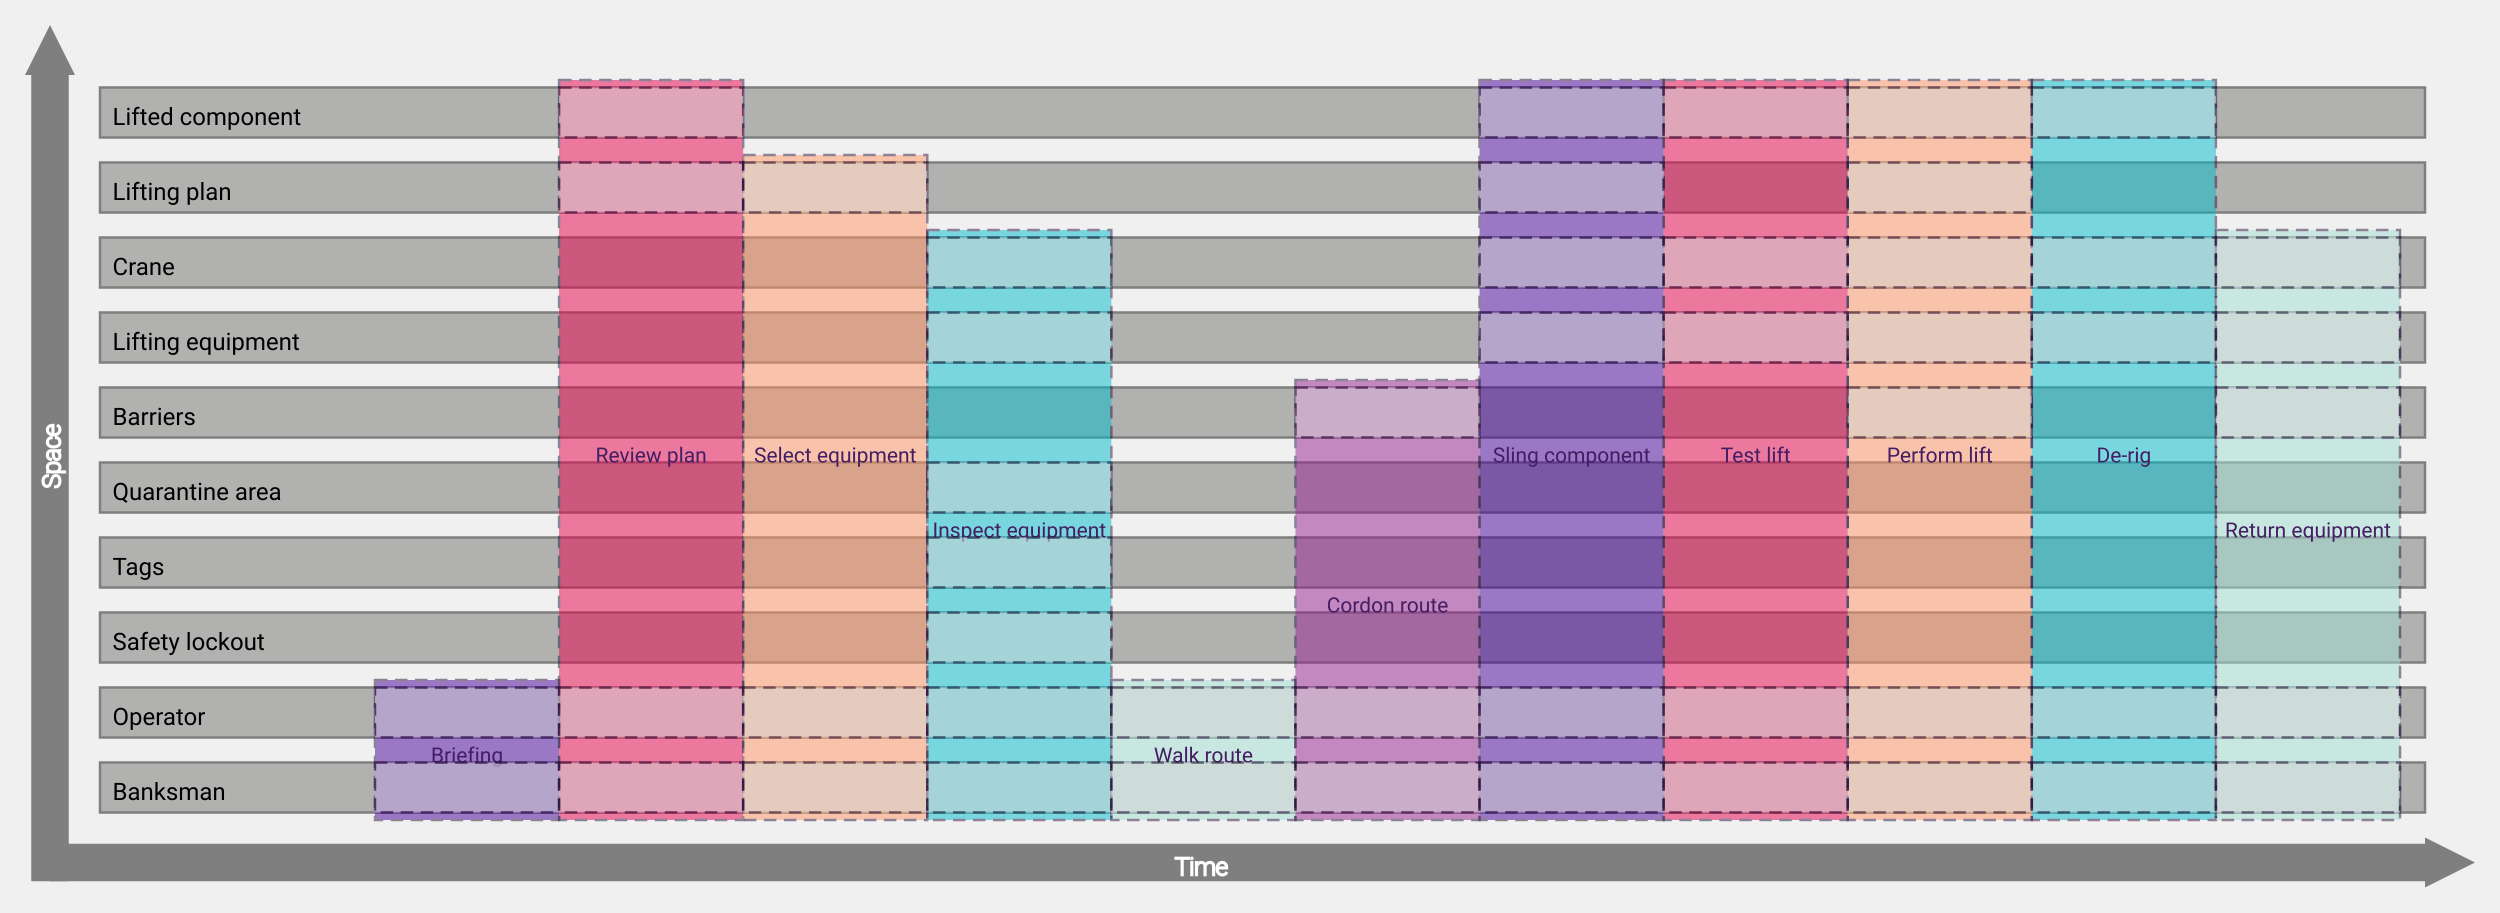
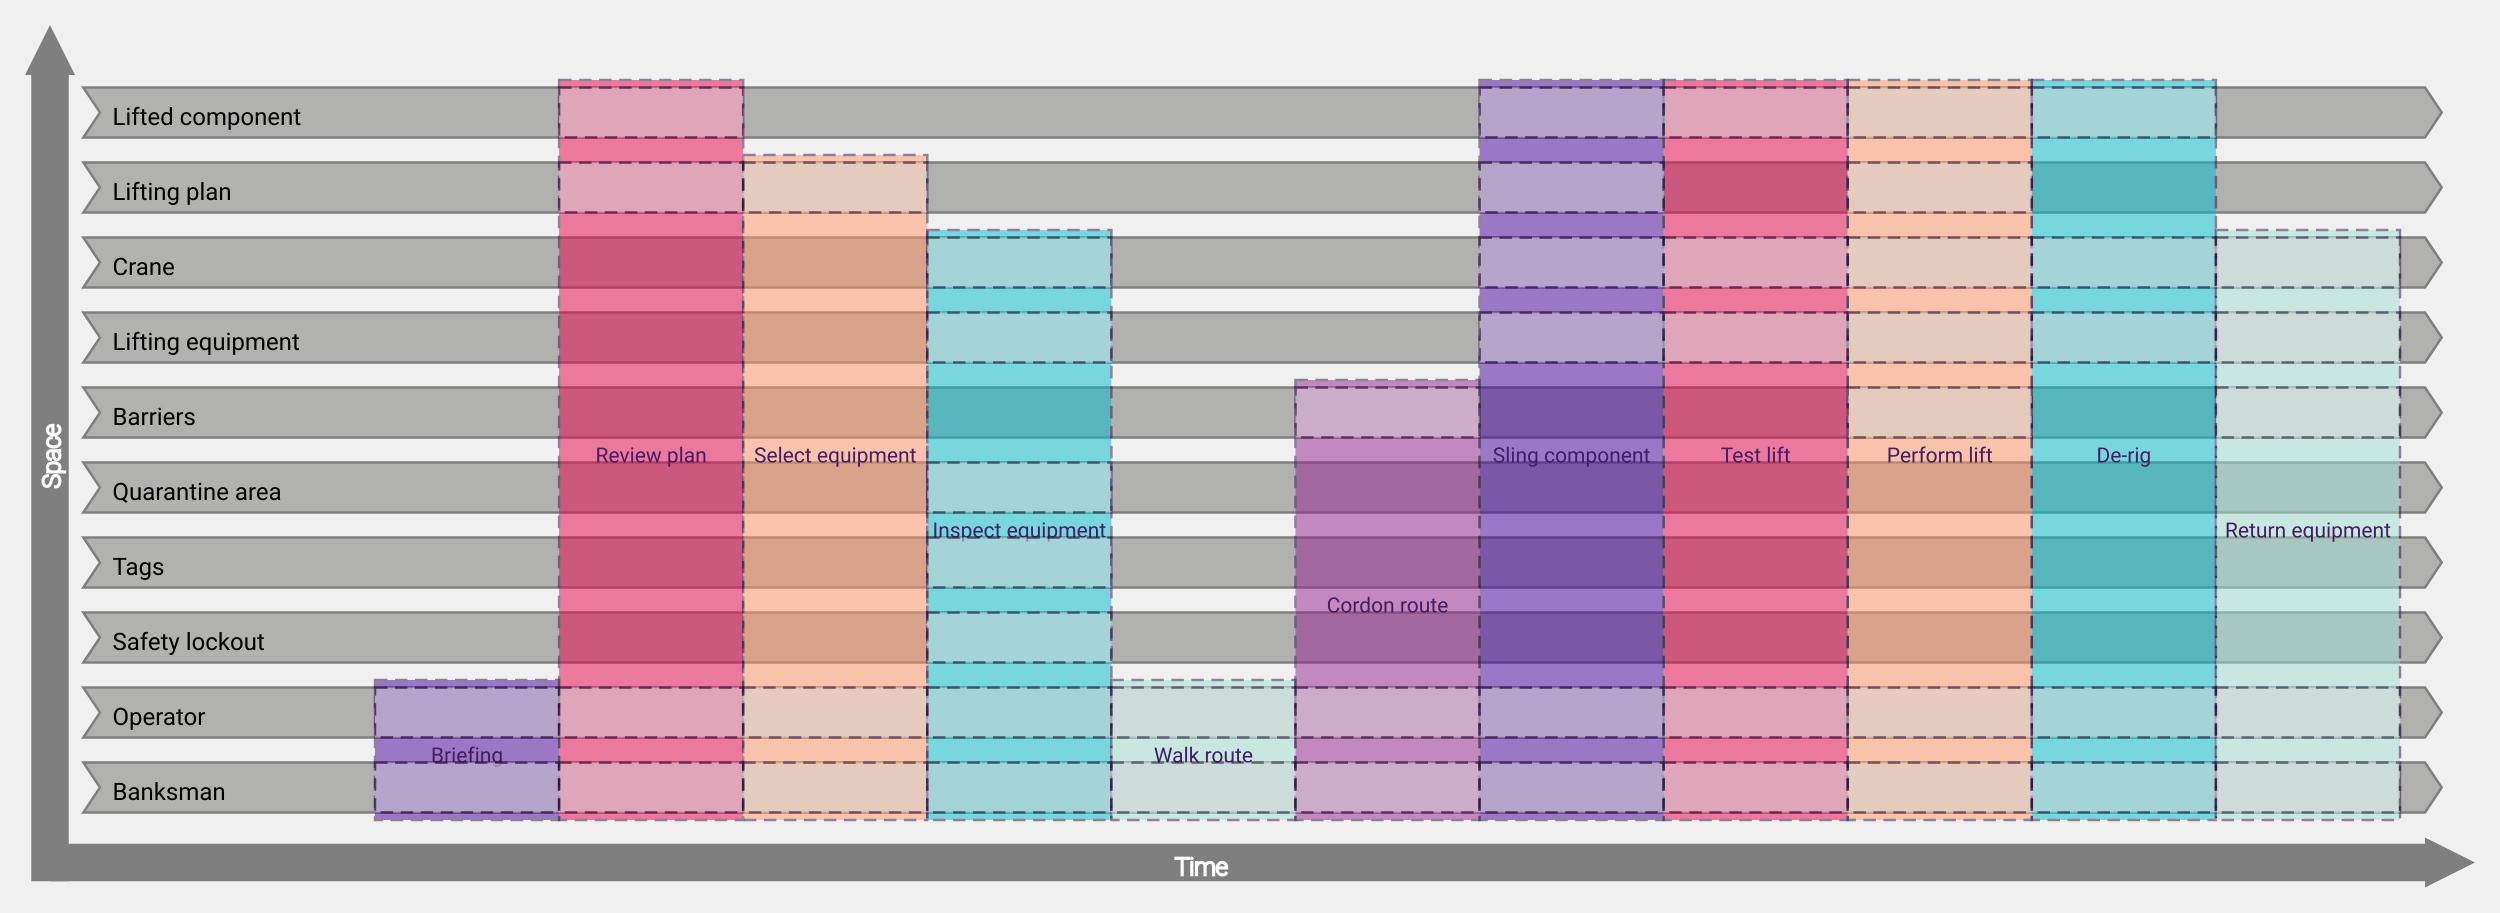
- <svg xmlns="http://www.w3.org/2000/svg" viewBox="0 0 1000 365" style="min-width: 100%;">
+ <svg xmlns="http://www.w3.org/2000/svg" viewBox="0 0 1000 365" style="min-width:100%">
  <g id="activity-diagram-group">
-     <rect class="individual" id="ibaff9fc1-38bc-4693-98bc-77714e62554b" x="40" y="35" width="930" height="20" stroke="#7F7F7F" stroke-width="1px" fill="#B1B1B0" style="fill: rgb(177, 177, 176);" />
-     <rect class="individual" id="ia66096a5-0283-41ef-9dce-6381f0b07407" x="40" y="65" width="930" height="20" stroke="#7F7F7F" stroke-width="1px" fill="#B1B1B0" style="fill: rgb(177, 177, 176);" />
-     <rect class="individual" id="id8460f7f-4fd6-4607-a957-02146e0744f0" x="40" y="95" width="930" height="20" stroke="#7F7F7F" stroke-width="1px" fill="#B1B1B0" />
-     <rect class="individual" id="i124eea26-66aa-418a-a6ea-efb71c2205bc" x="40" y="125" width="930" height="20" stroke="#7F7F7F" stroke-width="1px" fill="#B1B1B0" />
-     <rect class="individual" id="i4328ff13-63be-413f-ad8a-29ebc8e4ea49" x="40" y="155" width="930" height="20" stroke="#7F7F7F" stroke-width="1px" fill="#B1B1B0" style="fill: rgb(177, 177, 176);" />
-     <rect class="individual" id="i860ed69b-354f-458c-8617-479914faf681" x="40" y="185" width="930" height="20" stroke="#7F7F7F" stroke-width="1px" fill="#B1B1B0" style="fill: rgb(177, 177, 176);" />
-     <rect class="individual" id="i6868bae5-797a-4ee7-9270-68faa65e4ec8" x="40" y="215" width="930" height="20" stroke="#7F7F7F" stroke-width="1px" fill="#B1B1B0" />
-     <rect class="individual" id="i49f81af1-44f4-4dd5-82c5-96d94c820b76" x="40" y="245" width="930" height="20" stroke="#7F7F7F" stroke-width="1px" fill="#B1B1B0" />
-     <rect class="individual" id="i5dc97aca-5fdd-4f1e-8b45-51705304b2ec" x="40" y="275" width="930" height="20" stroke="#7F7F7F" stroke-width="1px" fill="#B1B1B0" />
-     <rect class="individual" id="iae0dda8f-7d23-4a2e-a9b4-607ab8166304" x="40" y="305" width="930" height="20" stroke="#7F7F7F" stroke-width="1px" fill="#B1B1B0" />
-     <text class="individualLabel" x="45" y="50" text-anchor="start" font-family="Roboto, Arial, sans-serif" font-size="0.8em">Lifted component</text>
-     <text class="individualLabel" x="45" y="80" text-anchor="start" font-family="Roboto, Arial, sans-serif" font-size="0.8em">Lifting plan</text>
-     <text class="individualLabel" x="45" y="110" text-anchor="start" font-family="Roboto, Arial, sans-serif" font-size="0.8em">Crane</text>
-     <text class="individualLabel" x="45" y="140" text-anchor="start" font-family="Roboto, Arial, sans-serif" font-size="0.8em">Lifting equipment</text>
-     <text class="individualLabel" x="45" y="170" text-anchor="start" font-family="Roboto, Arial, sans-serif" font-size="0.8em">Barriers</text>
-     <text class="individualLabel" x="45" y="200" text-anchor="start" font-family="Roboto, Arial, sans-serif" font-size="0.8em">Quarantine area</text>
-     <text class="individualLabel" x="45" y="230" text-anchor="start" font-family="Roboto, Arial, sans-serif" font-size="0.8em">Tags</text>
-     <text class="individualLabel" x="45" y="260" text-anchor="start" font-family="Roboto, Arial, sans-serif" font-size="0.8em">Safety lockout</text>
-     <text class="individualLabel" x="45" y="290" text-anchor="start" font-family="Roboto, Arial, sans-serif" font-size="0.8em">Operator</text>
-     <text class="individualLabel" x="45" y="320" text-anchor="start" font-family="Roboto, Arial, sans-serif" font-size="0.8em">Banksman</text>
+     <path class="individual" id="ibaff9fc1-38bc-4693-98bc-77714e62554b" d="M 33.333 35 l 936.667 0l 6.667 10 -6.667 10l -936.667 0l 6.667 -10 -6.667 -10Z" stroke="#7F7F7F" stroke-width="1px" fill="#B1B1B0" style="fill: rgb(177, 177, 176);" />
+     <path class="individual" id="ia66096a5-0283-41ef-9dce-6381f0b07407" d="M 33.333 65 l 936.667 0l 6.667 10 -6.667 10l -936.667 0l 6.667 -10 -6.667 -10Z" stroke="#7F7F7F" stroke-width="1px" fill="#B1B1B0" />
+     <path class="individual" id="id8460f7f-4fd6-4607-a957-02146e0744f0" d="M 33.333 95 l 936.667 0l 6.667 10 -6.667 10l -936.667 0l 6.667 -10 -6.667 -10Z" stroke="#7F7F7F" stroke-width="1px" fill="#B1B1B0" />
+     <path class="individual" id="i124eea26-66aa-418a-a6ea-efb71c2205bc" d="M 33.333 125 l 936.667 0l 6.667 10 -6.667 10l -936.667 0l 6.667 -10 -6.667 -10Z" stroke="#7F7F7F" stroke-width="1px" fill="#B1B1B0" />
+     <path class="individual" id="i4328ff13-63be-413f-ad8a-29ebc8e4ea49" d="M 33.333 155 l 936.667 0l 6.667 10 -6.667 10l -936.667 0l 6.667 -10 -6.667 -10Z" stroke="#7F7F7F" stroke-width="1px" fill="#B1B1B0" />
+     <path class="individual" id="i860ed69b-354f-458c-8617-479914faf681" d="M 33.333 185 l 936.667 0l 6.667 10 -6.667 10l -936.667 0l 6.667 -10 -6.667 -10Z" stroke="#7F7F7F" stroke-width="1px" fill="#B1B1B0" />
+     <path class="individual" id="i6868bae5-797a-4ee7-9270-68faa65e4ec8" d="M 33.333 215 l 936.667 0l 6.667 10 -6.667 10l -936.667 0l 6.667 -10 -6.667 -10Z" stroke="#7F7F7F" stroke-width="1px" fill="#B1B1B0" />
+     <path class="individual" id="i49f81af1-44f4-4dd5-82c5-96d94c820b76" d="M 33.333 245 l 936.667 0l 6.667 10 -6.667 10l -936.667 0l 6.667 -10 -6.667 -10Z" stroke="#7F7F7F" stroke-width="1px" fill="#B1B1B0" />
+     <path class="individual" id="i5dc97aca-5fdd-4f1e-8b45-51705304b2ec" d="M 33.333 275 l 936.667 0l 6.667 10 -6.667 10l -936.667 0l 6.667 -10 -6.667 -10Z" stroke="#7F7F7F" stroke-width="1px" fill="#B1B1B0" />
+     <path class="individual" id="iae0dda8f-7d23-4a2e-a9b4-607ab8166304" d="M 33.333 305 l 936.667 0l 6.667 10 -6.667 10l -936.667 0l 6.667 -10 -6.667 -10Z" stroke="#7F7F7F" stroke-width="1px" fill="#B1B1B0" />
+     <text class="individualLabel" id="ilbaff9fc1-38bc-4693-98bc-77714e62554b" x="45" y="50" text-anchor="start" font-family="Roboto, Arial, sans-serif" font-size="0.8em">Lifted component</text>
+     <text class="individualLabel" id="ila66096a5-0283-41ef-9dce-6381f0b07407" x="45" y="80" text-anchor="start" font-family="Roboto, Arial, sans-serif" font-size="0.8em">Lifting plan</text>
+     <text class="individualLabel" id="ild8460f7f-4fd6-4607-a957-02146e0744f0" x="45" y="110" text-anchor="start" font-family="Roboto, Arial, sans-serif" font-size="0.8em">Crane</text>
+     <text class="individualLabel" id="il124eea26-66aa-418a-a6ea-efb71c2205bc" x="45" y="140" text-anchor="start" font-family="Roboto, Arial, sans-serif" font-size="0.8em">Lifting equipment</text>
+     <text class="individualLabel" id="il4328ff13-63be-413f-ad8a-29ebc8e4ea49" x="45" y="170" text-anchor="start" font-family="Roboto, Arial, sans-serif" font-size="0.8em">Barriers</text>
+     <text class="individualLabel" id="il860ed69b-354f-458c-8617-479914faf681" x="45" y="200" text-anchor="start" font-family="Roboto, Arial, sans-serif" font-size="0.8em">Quarantine area</text>
+     <text class="individualLabel" id="il6868bae5-797a-4ee7-9270-68faa65e4ec8" x="45" y="230" text-anchor="start" font-family="Roboto, Arial, sans-serif" font-size="0.8em">Tags</text>
+     <text class="individualLabel" id="il49f81af1-44f4-4dd5-82c5-96d94c820b76" x="45" y="260" text-anchor="start" font-family="Roboto, Arial, sans-serif" font-size="0.8em">Safety lockout</text>
+     <text class="individualLabel" id="il5dc97aca-5fdd-4f1e-8b45-51705304b2ec" x="45" y="290" text-anchor="start" font-family="Roboto, Arial, sans-serif" font-size="0.8em">Operator</text>
+     <text class="individualLabel" id="ilae0dda8f-7d23-4a2e-a9b4-607ab8166304" x="45" y="320" text-anchor="start" font-family="Roboto, Arial, sans-serif" font-size="0.8em">Banksman</text>
    <rect class="activity" id="a9dcb91bf-c280-4617-a55c-bc5d43781e80" x="150" y="272" width="73.636" height="56" stroke="#29123b" stroke-dasharray="5,3" stroke-width="1px" fill="#440099" opacity="0.5" />
-     <rect class="activity" id="ab4a3dad5-b5d9-4505-8380-d03dcfec8ea6" x="223.636" y="32" width="73.636" height="296" stroke="#29123b" stroke-dasharray="5,3" stroke-width="1px" fill="#e7004c" opacity="0.5" />
-     <rect class="activity" id="a79be2b69-bb36-40f5-8164-4f1f0ee6ae6b" x="297.273" y="62" width="73.636" height="266" stroke="#29123b" stroke-dasharray="5,3" stroke-width="1px" fill="#ff9664" opacity="0.5" />
-     <rect class="activity" id="af908f33a-0bc7-436f-a95a-0a6489260717" x="370.909" y="92" width="73.636" height="236" stroke="#29123b" stroke-dasharray="5,3" stroke-width="1px" fill="#00bbcc" opacity="0.5" />
+     <rect class="activity" id="ab4a3dad5-b5d9-4505-8380-d03dcfec8ea6" x="223.636" y="32" width="73.636" height="296" stroke="#29123b" stroke-dasharray="5,3" stroke-width="1px" fill="#e7004c" opacity="0.5" style="opacity: 0.5;" />
+     <rect class="activity" id="a79be2b69-bb36-40f5-8164-4f1f0ee6ae6b" x="297.273" y="62" width="73.636" height="266" stroke="#29123b" stroke-dasharray="5,3" stroke-width="1px" fill="#ff9664" opacity="0.5" style="opacity: 0.5;" />
+     <rect class="activity" id="af908f33a-0bc7-436f-a95a-0a6489260717" x="370.909" y="92" width="73.636" height="236" stroke="#29123b" stroke-dasharray="5,3" stroke-width="1px" fill="#00bbcc" opacity="0.5" style="opacity: 0.5;" />
    <rect class="activity" id="a00bc4f05-fe25-4418-91d4-23d3bb8bf9d0" x="444.545" y="272" width="73.636" height="56" stroke="#29123b" stroke-dasharray="5,3" stroke-width="1px" fill="#a1ded2" opacity="0.5" />
    <rect class="activity" id="aabb61f5e-8de7-4960-b395-6677c26c1881" x="518.182" y="152" width="73.636" height="176" stroke="#29123b" stroke-dasharray="5,3" stroke-width="1px" fill="#981f92" opacity="0.5" />
    <rect class="activity" id="af91ed33e-488e-4eb4-bb86-babcebdf5e3f" x="591.818" y="32" width="73.636" height="296" stroke="#29123b" stroke-dasharray="5,3" stroke-width="1px" fill="#440099" opacity="0.5" />
    <rect class="activity" id="a9b9193c8-19c4-4798-967e-1fd815ca8e28" x="665.455" y="32" width="73.636" height="296" stroke="#29123b" stroke-dasharray="5,3" stroke-width="1px" fill="#e7004c" opacity="0.5" />
    <rect class="activity" id="ab483edd1-2dca-4e36-b277-63db68b9e696" x="739.091" y="32" width="73.636" height="296" stroke="#29123b" stroke-dasharray="5,3" stroke-width="1px" fill="#ff9664" opacity="0.5" />
    <rect class="activity" id="a4cc8f3a4-a899-408d-a017-12e9778ccc72" x="812.727" y="32" width="73.636" height="296" stroke="#29123b" stroke-dasharray="5,3" stroke-width="1px" fill="#00bbcc" opacity="0.5" />
    <rect class="activity" id="a839f16ef-333c-4864-89a0-85486d7ed647" x="886.364" y="92" width="73.636" height="236" stroke="#29123b" stroke-dasharray="5,3" stroke-width="1px" fill="#a1ded2" opacity="0.5" />
-     <text class="activityLabel" x="186.818" y="305" text-anchor="middle" font-family="Roboto, Arial, sans-serif" font-size="0.7em" fill="#441d62">Briefing</text>
-     <text class="activityLabel" x="260.455" y="185" text-anchor="middle" font-family="Roboto, Arial, sans-serif" font-size="0.7em" fill="#441d62">Review plan</text>
-     <text class="activityLabel" x="334.091" y="185" text-anchor="middle" font-family="Roboto, Arial, sans-serif" font-size="0.7em" fill="#441d62">Select equipment</text>
-     <text class="activityLabel" x="407.727" y="215" text-anchor="middle" font-family="Roboto, Arial, sans-serif" font-size="0.7em" fill="#441d62">Inspect equipment</text>
-     <text class="activityLabel" x="481.364" y="305" text-anchor="middle" font-family="Roboto, Arial, sans-serif" font-size="0.7em" fill="#441d62">Walk route</text>
-     <text class="activityLabel" x="555" y="245" text-anchor="middle" font-family="Roboto, Arial, sans-serif" font-size="0.7em" fill="#441d62">Cordon route</text>
-     <text class="activityLabel" x="628.636" y="185" text-anchor="middle" font-family="Roboto, Arial, sans-serif" font-size="0.7em" fill="#441d62">Sling component</text>
-     <text class="activityLabel" x="702.273" y="185" text-anchor="middle" font-family="Roboto, Arial, sans-serif" font-size="0.7em" fill="#441d62">Test lift</text>
-     <text class="activityLabel" x="775.909" y="185" text-anchor="middle" font-family="Roboto, Arial, sans-serif" font-size="0.7em" fill="#441d62">Perform lift</text>
-     <text class="activityLabel" x="849.545" y="185" text-anchor="middle" font-family="Roboto, Arial, sans-serif" font-size="0.7em" fill="#441d62">De-rig</text>
-     <text class="activityLabel" x="923.182" y="215" text-anchor="middle" font-family="Roboto, Arial, sans-serif" font-size="0.7em" fill="#441d62">Return equipment</text>
+     <text class="activityLabel" id="al9dcb91bf-c280-4617-a55c-bc5d43781e80" x="186.818" y="305" text-anchor="middle" font-family="Roboto, Arial, sans-serif" font-size="0.7em" fill="#441d62">Briefing</text>
+     <text class="activityLabel" id="alb4a3dad5-b5d9-4505-8380-d03dcfec8ea6" x="260.455" y="185" text-anchor="middle" font-family="Roboto, Arial, sans-serif" font-size="0.7em" fill="#441d62">Review plan</text>
+     <text class="activityLabel" id="al79be2b69-bb36-40f5-8164-4f1f0ee6ae6b" x="334.091" y="185" text-anchor="middle" font-family="Roboto, Arial, sans-serif" font-size="0.7em" fill="#441d62">Select equipment</text>
+     <text class="activityLabel" id="alf908f33a-0bc7-436f-a95a-0a6489260717" x="407.727" y="215" text-anchor="middle" font-family="Roboto, Arial, sans-serif" font-size="0.7em" fill="#441d62">Inspect equipment</text>
+     <text class="activityLabel" id="al00bc4f05-fe25-4418-91d4-23d3bb8bf9d0" x="481.364" y="305" text-anchor="middle" font-family="Roboto, Arial, sans-serif" font-size="0.7em" fill="#441d62">Walk route</text>
+     <text class="activityLabel" id="alabb61f5e-8de7-4960-b395-6677c26c1881" x="555" y="245" text-anchor="middle" font-family="Roboto, Arial, sans-serif" font-size="0.7em" fill="#441d62">Cordon route</text>
+     <text class="activityLabel" id="alf91ed33e-488e-4eb4-bb86-babcebdf5e3f" x="628.636" y="185" text-anchor="middle" font-family="Roboto, Arial, sans-serif" font-size="0.7em" fill="#441d62">Sling component</text>
+     <text class="activityLabel" id="al9b9193c8-19c4-4798-967e-1fd815ca8e28" x="702.273" y="185" text-anchor="middle" font-family="Roboto, Arial, sans-serif" font-size="0.7em" fill="#441d62">Test lift</text>
+     <text class="activityLabel" id="alb483edd1-2dca-4e36-b277-63db68b9e696" x="775.909" y="185" text-anchor="middle" font-family="Roboto, Arial, sans-serif" font-size="0.7em" fill="#441d62">Perform lift</text>
+     <text class="activityLabel" id="al4cc8f3a4-a899-408d-a017-12e9778ccc72" x="849.545" y="185" text-anchor="middle" font-family="Roboto, Arial, sans-serif" font-size="0.7em" fill="#441d62">De-rig</text>
+     <text class="activityLabel" id="al839f16ef-333c-4864-89a0-85486d7ed647" x="923.182" y="215" text-anchor="middle" font-family="Roboto, Arial, sans-serif" font-size="0.7em" fill="#441d62">Return equipment</text>
    <rect class="participation" id="p9dcb91bf-c280-4617-a55c-bc5d43781e805dc97aca-5fdd-4f1e-8b45-51705304b2ec" x="150" y="275" width="73.636" height="20" stroke="#29123b" stroke-dasharray="5,3" stroke-width="1px" fill="#F2F2F2" opacity="0.5" />
    <rect class="participation" id="p9dcb91bf-c280-4617-a55c-bc5d43781e80ae0dda8f-7d23-4a2e-a9b4-607ab8166304" x="150" y="305" width="73.636" height="20" stroke="#29123b" stroke-dasharray="5,3" stroke-width="1px" fill="#F2F2F2" opacity="0.5" />
-     <rect class="participation" id="pb4a3dad5-b5d9-4505-8380-d03dcfec8ea65dc97aca-5fdd-4f1e-8b45-51705304b2ec" x="223.636" y="275" width="73.636" height="20" stroke="#29123b" stroke-dasharray="5,3" stroke-width="1px" fill="#F2F2F2" opacity="0.5" style="opacity: 0.5;" />
-     <rect class="participation" id="pb4a3dad5-b5d9-4505-8380-d03dcfec8ea6ae0dda8f-7d23-4a2e-a9b4-607ab8166304" x="223.636" y="305" width="73.636" height="20" stroke="#29123b" stroke-dasharray="5,3" stroke-width="1px" fill="#F2F2F2" opacity="0.5" style="opacity: 0.5;" />
+     <rect class="participation" id="pb4a3dad5-b5d9-4505-8380-d03dcfec8ea65dc97aca-5fdd-4f1e-8b45-51705304b2ec" x="223.636" y="275" width="73.636" height="20" stroke="#29123b" stroke-dasharray="5,3" stroke-width="1px" fill="#F2F2F2" opacity="0.5" />
+     <rect class="participation" id="pb4a3dad5-b5d9-4505-8380-d03dcfec8ea6ae0dda8f-7d23-4a2e-a9b4-607ab8166304" x="223.636" y="305" width="73.636" height="20" stroke="#29123b" stroke-dasharray="5,3" stroke-width="1px" fill="#F2F2F2" opacity="0.5" />
    <rect class="participation" id="pb4a3dad5-b5d9-4505-8380-d03dcfec8ea6baff9fc1-38bc-4693-98bc-77714e62554b" x="223.636" y="35" width="73.636" height="20" stroke="#29123b" stroke-dasharray="5,3" stroke-width="1px" fill="#F2F2F2" opacity="0.5" />
    <rect class="participation" id="pb4a3dad5-b5d9-4505-8380-d03dcfec8ea6a66096a5-0283-41ef-9dce-6381f0b07407" x="223.636" y="65" width="73.636" height="20" stroke="#29123b" stroke-dasharray="5,3" stroke-width="1px" fill="#F2F2F2" opacity="0.5" />
-     <rect class="participation" id="p79be2b69-bb36-40f5-8164-4f1f0ee6ae6b5dc97aca-5fdd-4f1e-8b45-51705304b2ec" x="297.273" y="275" width="73.636" height="20" stroke="#29123b" stroke-dasharray="5,3" stroke-width="1px" fill="#F2F2F2" opacity="0.5" />
+     <rect class="participation" id="p79be2b69-bb36-40f5-8164-4f1f0ee6ae6b5dc97aca-5fdd-4f1e-8b45-51705304b2ec" x="297.273" y="275" width="73.636" height="20" stroke="#29123b" stroke-dasharray="5,3" stroke-width="1px" fill="#F2F2F2" opacity="0.5" style="opacity: 0.5;" />
    <rect class="participation" id="p79be2b69-bb36-40f5-8164-4f1f0ee6ae6bae0dda8f-7d23-4a2e-a9b4-607ab8166304" x="297.273" y="305" width="73.636" height="20" stroke="#29123b" stroke-dasharray="5,3" stroke-width="1px" fill="#F2F2F2" opacity="0.5" />
    <rect class="participation" id="p79be2b69-bb36-40f5-8164-4f1f0ee6ae6ba66096a5-0283-41ef-9dce-6381f0b07407" x="297.273" y="65" width="73.636" height="20" stroke="#29123b" stroke-dasharray="5,3" stroke-width="1px" fill="#F2F2F2" opacity="0.5" />
    <rect class="participation" id="pf908f33a-0bc7-436f-a95a-0a6489260717d8460f7f-4fd6-4607-a957-02146e0744f0" x="370.909" y="95" width="73.636" height="20" stroke="#29123b" stroke-dasharray="5,3" stroke-width="1px" fill="#F2F2F2" opacity="0.5" />
    <rect class="participation" id="pf908f33a-0bc7-436f-a95a-0a6489260717124eea26-66aa-418a-a6ea-efb71c2205bc" x="370.909" y="125" width="73.636" height="20" stroke="#29123b" stroke-dasharray="5,3" stroke-width="1px" fill="#F2F2F2" opacity="0.5" />
    <rect class="participation" id="pf908f33a-0bc7-436f-a95a-0a64892607175dc97aca-5fdd-4f1e-8b45-51705304b2ec" x="370.909" y="275" width="73.636" height="20" stroke="#29123b" stroke-dasharray="5,3" stroke-width="1px" fill="#F2F2F2" opacity="0.5" />
-     <rect class="participation" id="pf908f33a-0bc7-436f-a95a-0a6489260717ae0dda8f-7d23-4a2e-a9b4-607ab8166304" x="370.909" y="305" width="73.636" height="20" stroke="#29123b" stroke-dasharray="5,3" stroke-width="1px" fill="#F2F2F2" opacity="0.5" />
+     <rect class="participation" id="pf908f33a-0bc7-436f-a95a-0a6489260717ae0dda8f-7d23-4a2e-a9b4-607ab8166304" x="370.909" y="305" width="73.636" height="20" stroke="#29123b" stroke-dasharray="5,3" stroke-width="1px" fill="#F2F2F2" opacity="0.5" style="opacity: 0.5;" />
    <rect class="participation" id="pf908f33a-0bc7-436f-a95a-0a6489260717860ed69b-354f-458c-8617-479914faf681" x="370.909" y="185" width="73.636" height="20" stroke="#29123b" stroke-dasharray="5,3" stroke-width="1px" fill="#F2F2F2" opacity="0.5" />
    <rect class="participation" id="pf908f33a-0bc7-436f-a95a-0a64892607176868bae5-797a-4ee7-9270-68faa65e4ec8" x="370.909" y="215" width="73.636" height="20" stroke="#29123b" stroke-dasharray="5,3" stroke-width="1px" fill="#F2F2F2" opacity="0.5" />
    <rect class="participation" id="pf908f33a-0bc7-436f-a95a-0a648926071749f81af1-44f4-4dd5-82c5-96d94c820b76" x="370.909" y="245" width="73.636" height="20" stroke="#29123b" stroke-dasharray="5,3" stroke-width="1px" fill="#F2F2F2" opacity="0.5" />
    <rect class="participation" id="p00bc4f05-fe25-4418-91d4-23d3bb8bf9d05dc97aca-5fdd-4f1e-8b45-51705304b2ec" x="444.545" y="275" width="73.636" height="20" stroke="#29123b" stroke-dasharray="5,3" stroke-width="1px" fill="#F2F2F2" opacity="0.5" />
    <rect class="participation" id="p00bc4f05-fe25-4418-91d4-23d3bb8bf9d0ae0dda8f-7d23-4a2e-a9b4-607ab8166304" x="444.545" y="305" width="73.636" height="20" stroke="#29123b" stroke-dasharray="5,3" stroke-width="1px" fill="#F2F2F2" opacity="0.5" />
    <rect class="participation" id="pabb61f5e-8de7-4960-b395-6677c26c18815dc97aca-5fdd-4f1e-8b45-51705304b2ec" x="518.182" y="275" width="73.636" height="20" stroke="#29123b" stroke-dasharray="5,3" stroke-width="1px" fill="#F2F2F2" opacity="0.5" />
    <rect class="participation" id="pabb61f5e-8de7-4960-b395-6677c26c1881ae0dda8f-7d23-4a2e-a9b4-607ab8166304" x="518.182" y="305" width="73.636" height="20" stroke="#29123b" stroke-dasharray="5,3" stroke-width="1px" fill="#F2F2F2" opacity="0.5" />
    <rect class="participation" id="pabb61f5e-8de7-4960-b395-6677c26c18814328ff13-63be-413f-ad8a-29ebc8e4ea49" x="518.182" y="155" width="73.636" height="20" stroke="#29123b" stroke-dasharray="5,3" stroke-width="1px" fill="#F2F2F2" opacity="0.5" />
    <rect class="participation" id="pf91ed33e-488e-4eb4-bb86-babcebdf5e3fbaff9fc1-38bc-4693-98bc-77714e62554b" x="591.818" y="35" width="73.636" height="20" stroke="#29123b" stroke-dasharray="5,3" stroke-width="1px" fill="#F2F2F2" opacity="0.5" />
    <rect class="participation" id="pf91ed33e-488e-4eb4-bb86-babcebdf5e3fa66096a5-0283-41ef-9dce-6381f0b07407" x="591.818" y="65" width="73.636" height="20" stroke="#29123b" stroke-dasharray="5,3" stroke-width="1px" fill="#F2F2F2" opacity="0.5" />
    <rect class="participation" id="pf91ed33e-488e-4eb4-bb86-babcebdf5e3fd8460f7f-4fd6-4607-a957-02146e0744f0" x="591.818" y="95" width="73.636" height="20" stroke="#29123b" stroke-dasharray="5,3" stroke-width="1px" fill="#F2F2F2" opacity="0.5" />
    <rect class="participation" id="pf91ed33e-488e-4eb4-bb86-babcebdf5e3f124eea26-66aa-418a-a6ea-efb71c2205bc" x="591.818" y="125" width="73.636" height="20" stroke="#29123b" stroke-dasharray="5,3" stroke-width="1px" fill="#F2F2F2" opacity="0.5" />
    <rect class="participation" id="pf91ed33e-488e-4eb4-bb86-babcebdf5e3f5dc97aca-5fdd-4f1e-8b45-51705304b2ec" x="591.818" y="275" width="73.636" height="20" stroke="#29123b" stroke-dasharray="5,3" stroke-width="1px" fill="#F2F2F2" opacity="0.5" />
    <rect class="participation" id="pf91ed33e-488e-4eb4-bb86-babcebdf5e3fae0dda8f-7d23-4a2e-a9b4-607ab8166304" x="591.818" y="305" width="73.636" height="20" stroke="#29123b" stroke-dasharray="5,3" stroke-width="1px" fill="#F2F2F2" opacity="0.5" />
    <rect class="participation" id="p9b9193c8-19c4-4798-967e-1fd815ca8e28baff9fc1-38bc-4693-98bc-77714e62554b" x="665.455" y="35" width="73.636" height="20" stroke="#29123b" stroke-dasharray="5,3" stroke-width="1px" fill="#F2F2F2" opacity="0.5" />
    <rect class="participation" id="p9b9193c8-19c4-4798-967e-1fd815ca8e28d8460f7f-4fd6-4607-a957-02146e0744f0" x="665.455" y="95" width="73.636" height="20" stroke="#29123b" stroke-dasharray="5,3" stroke-width="1px" fill="#F2F2F2" opacity="0.5" />
    <rect class="participation" id="p9b9193c8-19c4-4798-967e-1fd815ca8e28124eea26-66aa-418a-a6ea-efb71c2205bc" x="665.455" y="125" width="73.636" height="20" stroke="#29123b" stroke-dasharray="5,3" stroke-width="1px" fill="#F2F2F2" opacity="0.5" />
    <rect class="participation" id="p9b9193c8-19c4-4798-967e-1fd815ca8e285dc97aca-5fdd-4f1e-8b45-51705304b2ec" x="665.455" y="275" width="73.636" height="20" stroke="#29123b" stroke-dasharray="5,3" stroke-width="1px" fill="#F2F2F2" opacity="0.5" />
    <rect class="participation" id="p9b9193c8-19c4-4798-967e-1fd815ca8e28ae0dda8f-7d23-4a2e-a9b4-607ab8166304" x="665.455" y="305" width="73.636" height="20" stroke="#29123b" stroke-dasharray="5,3" stroke-width="1px" fill="#F2F2F2" opacity="0.5" />
    <rect class="participation" id="pb483edd1-2dca-4e36-b277-63db68b9e696baff9fc1-38bc-4693-98bc-77714e62554b" x="739.091" y="35" width="73.636" height="20" stroke="#29123b" stroke-dasharray="5,3" stroke-width="1px" fill="#F2F2F2" opacity="0.5" />
    <rect class="participation" id="pb483edd1-2dca-4e36-b277-63db68b9e696a66096a5-0283-41ef-9dce-6381f0b07407" x="739.091" y="65" width="73.636" height="20" stroke="#29123b" stroke-dasharray="5,3" stroke-width="1px" fill="#F2F2F2" opacity="0.5" />
    <rect class="participation" id="pb483edd1-2dca-4e36-b277-63db68b9e696d8460f7f-4fd6-4607-a957-02146e0744f0" x="739.091" y="95" width="73.636" height="20" stroke="#29123b" stroke-dasharray="5,3" stroke-width="1px" fill="#F2F2F2" opacity="0.5" />
    <rect class="participation" id="pb483edd1-2dca-4e36-b277-63db68b9e696124eea26-66aa-418a-a6ea-efb71c2205bc" x="739.091" y="125" width="73.636" height="20" stroke="#29123b" stroke-dasharray="5,3" stroke-width="1px" fill="#F2F2F2" opacity="0.5" />
    <rect class="participation" id="pb483edd1-2dca-4e36-b277-63db68b9e6965dc97aca-5fdd-4f1e-8b45-51705304b2ec" x="739.091" y="275" width="73.636" height="20" stroke="#29123b" stroke-dasharray="5,3" stroke-width="1px" fill="#F2F2F2" opacity="0.5" />
    <rect class="participation" id="pb483edd1-2dca-4e36-b277-63db68b9e696ae0dda8f-7d23-4a2e-a9b4-607ab8166304" x="739.091" y="305" width="73.636" height="20" stroke="#29123b" stroke-dasharray="5,3" stroke-width="1px" fill="#F2F2F2" opacity="0.5" />
    <rect class="participation" id="pb483edd1-2dca-4e36-b277-63db68b9e6964328ff13-63be-413f-ad8a-29ebc8e4ea49" x="739.091" y="155" width="73.636" height="20" stroke="#29123b" stroke-dasharray="5,3" stroke-width="1px" fill="#F2F2F2" opacity="0.5" />
    <rect class="participation" id="p4cc8f3a4-a899-408d-a017-12e9778ccc72baff9fc1-38bc-4693-98bc-77714e62554b" x="812.727" y="35" width="73.636" height="20" stroke="#29123b" stroke-dasharray="5,3" stroke-width="1px" fill="#F2F2F2" opacity="0.5" />
    <rect class="participation" id="p4cc8f3a4-a899-408d-a017-12e9778ccc72d8460f7f-4fd6-4607-a957-02146e0744f0" x="812.727" y="95" width="73.636" height="20" stroke="#29123b" stroke-dasharray="5,3" stroke-width="1px" fill="#F2F2F2" opacity="0.5" />
    <rect class="participation" id="p4cc8f3a4-a899-408d-a017-12e9778ccc72124eea26-66aa-418a-a6ea-efb71c2205bc" x="812.727" y="125" width="73.636" height="20" stroke="#29123b" stroke-dasharray="5,3" stroke-width="1px" fill="#F2F2F2" opacity="0.5" />
    <rect class="participation" id="p4cc8f3a4-a899-408d-a017-12e9778ccc725dc97aca-5fdd-4f1e-8b45-51705304b2ec" x="812.727" y="275" width="73.636" height="20" stroke="#29123b" stroke-dasharray="5,3" stroke-width="1px" fill="#F2F2F2" opacity="0.5" />
    <rect class="participation" id="p4cc8f3a4-a899-408d-a017-12e9778ccc72ae0dda8f-7d23-4a2e-a9b4-607ab8166304" x="812.727" y="305" width="73.636" height="20" stroke="#29123b" stroke-dasharray="5,3" stroke-width="1px" fill="#F2F2F2" opacity="0.5" />
    <rect class="participation" id="p839f16ef-333c-4864-89a0-85486d7ed647d8460f7f-4fd6-4607-a957-02146e0744f0" x="886.364" y="95" width="73.636" height="20" stroke="#29123b" stroke-dasharray="5,3" stroke-width="1px" fill="#F2F2F2" opacity="0.5" />
    <rect class="participation" id="p839f16ef-333c-4864-89a0-85486d7ed647124eea26-66aa-418a-a6ea-efb71c2205bc" x="886.364" y="125" width="73.636" height="20" stroke="#29123b" stroke-dasharray="5,3" stroke-width="1px" fill="#F2F2F2" opacity="0.5" />
    <rect class="participation" id="p839f16ef-333c-4864-89a0-85486d7ed6475dc97aca-5fdd-4f1e-8b45-51705304b2ec" x="886.364" y="275" width="73.636" height="20" stroke="#29123b" stroke-dasharray="5,3" stroke-width="1px" fill="#F2F2F2" opacity="0.5" />
    <rect class="participation" id="p839f16ef-333c-4864-89a0-85486d7ed647ae0dda8f-7d23-4a2e-a9b4-607ab8166304" x="886.364" y="305" width="73.636" height="20" stroke="#29123b" stroke-dasharray="5,3" stroke-width="1px" fill="#F2F2F2" opacity="0.5" />
    <rect class="participation" id="p839f16ef-333c-4864-89a0-85486d7ed6474328ff13-63be-413f-ad8a-29ebc8e4ea49" x="886.364" y="155" width="73.636" height="20" stroke="#29123b" stroke-dasharray="5,3" stroke-width="1px" fill="#F2F2F2" opacity="0.5" />
    <defs class="axisTriangle">
      <marker id="triangle" refX="0" refY="10" markerWidth="20" markerHeight="20" markerUnits="userSpaceOnUse" orient="auto" viewbox="0 0 20 20">
        <path d="M 0 0 L 20 10 L 0 20 z" style="fill: rgb(127, 127, 127);" />
      </marker>
    </defs>
    <line class="axisLine" x1="20" y1="345" x2="970" y2="345" marker-end="url(#triangle)" stroke="#7F7F7F" stroke-width="15" />
    <text class="axisLable" x="470" y="350" stroke="white" fill="white" font-size="0.8em" font-weight="200" text-anchor="start" font-family="Roboto, Arial, sans-serif">Time</text>
    <line class="axisLine" x1="20" y1="352.5" x2="20" y2="30" marker-end="url(#triangle)" stroke="#7F7F7F" stroke-width="15" />
    <text class="axisLable" x="44" y="202.5" stroke="white" fill="white" font-size="0.8em" font-weight="200" text-anchor="middle" font-family="Roboto, Arial, sans-serif" transform="rotate(270 24 202.5)">Space</text>
  </g>
</svg>
